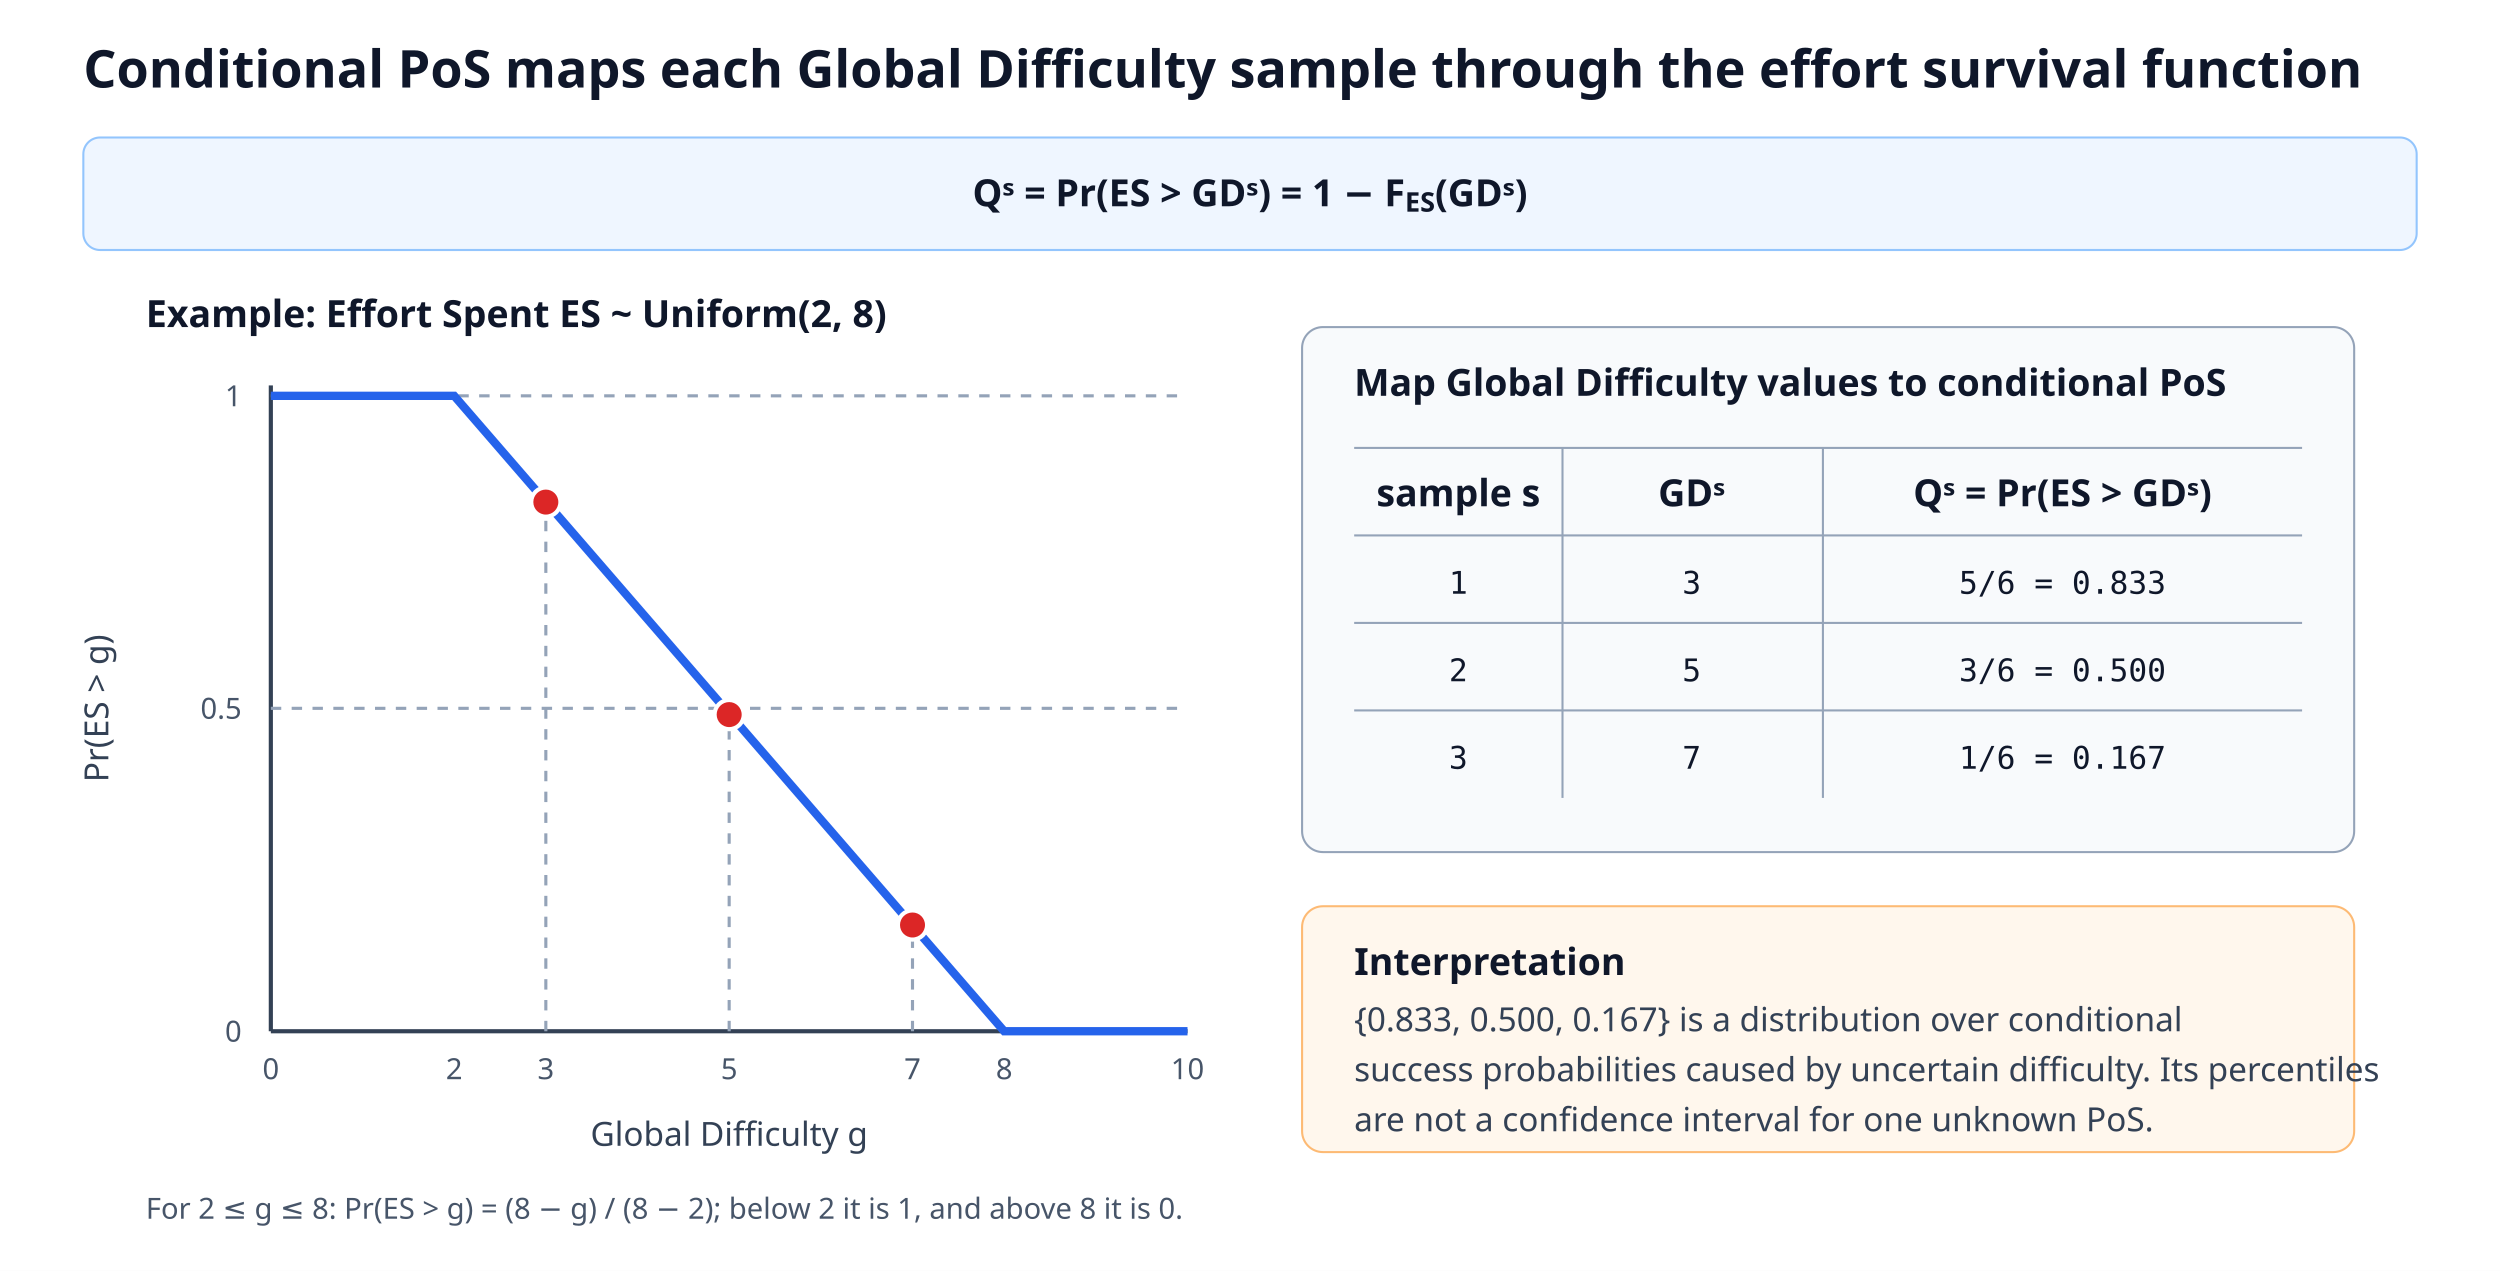
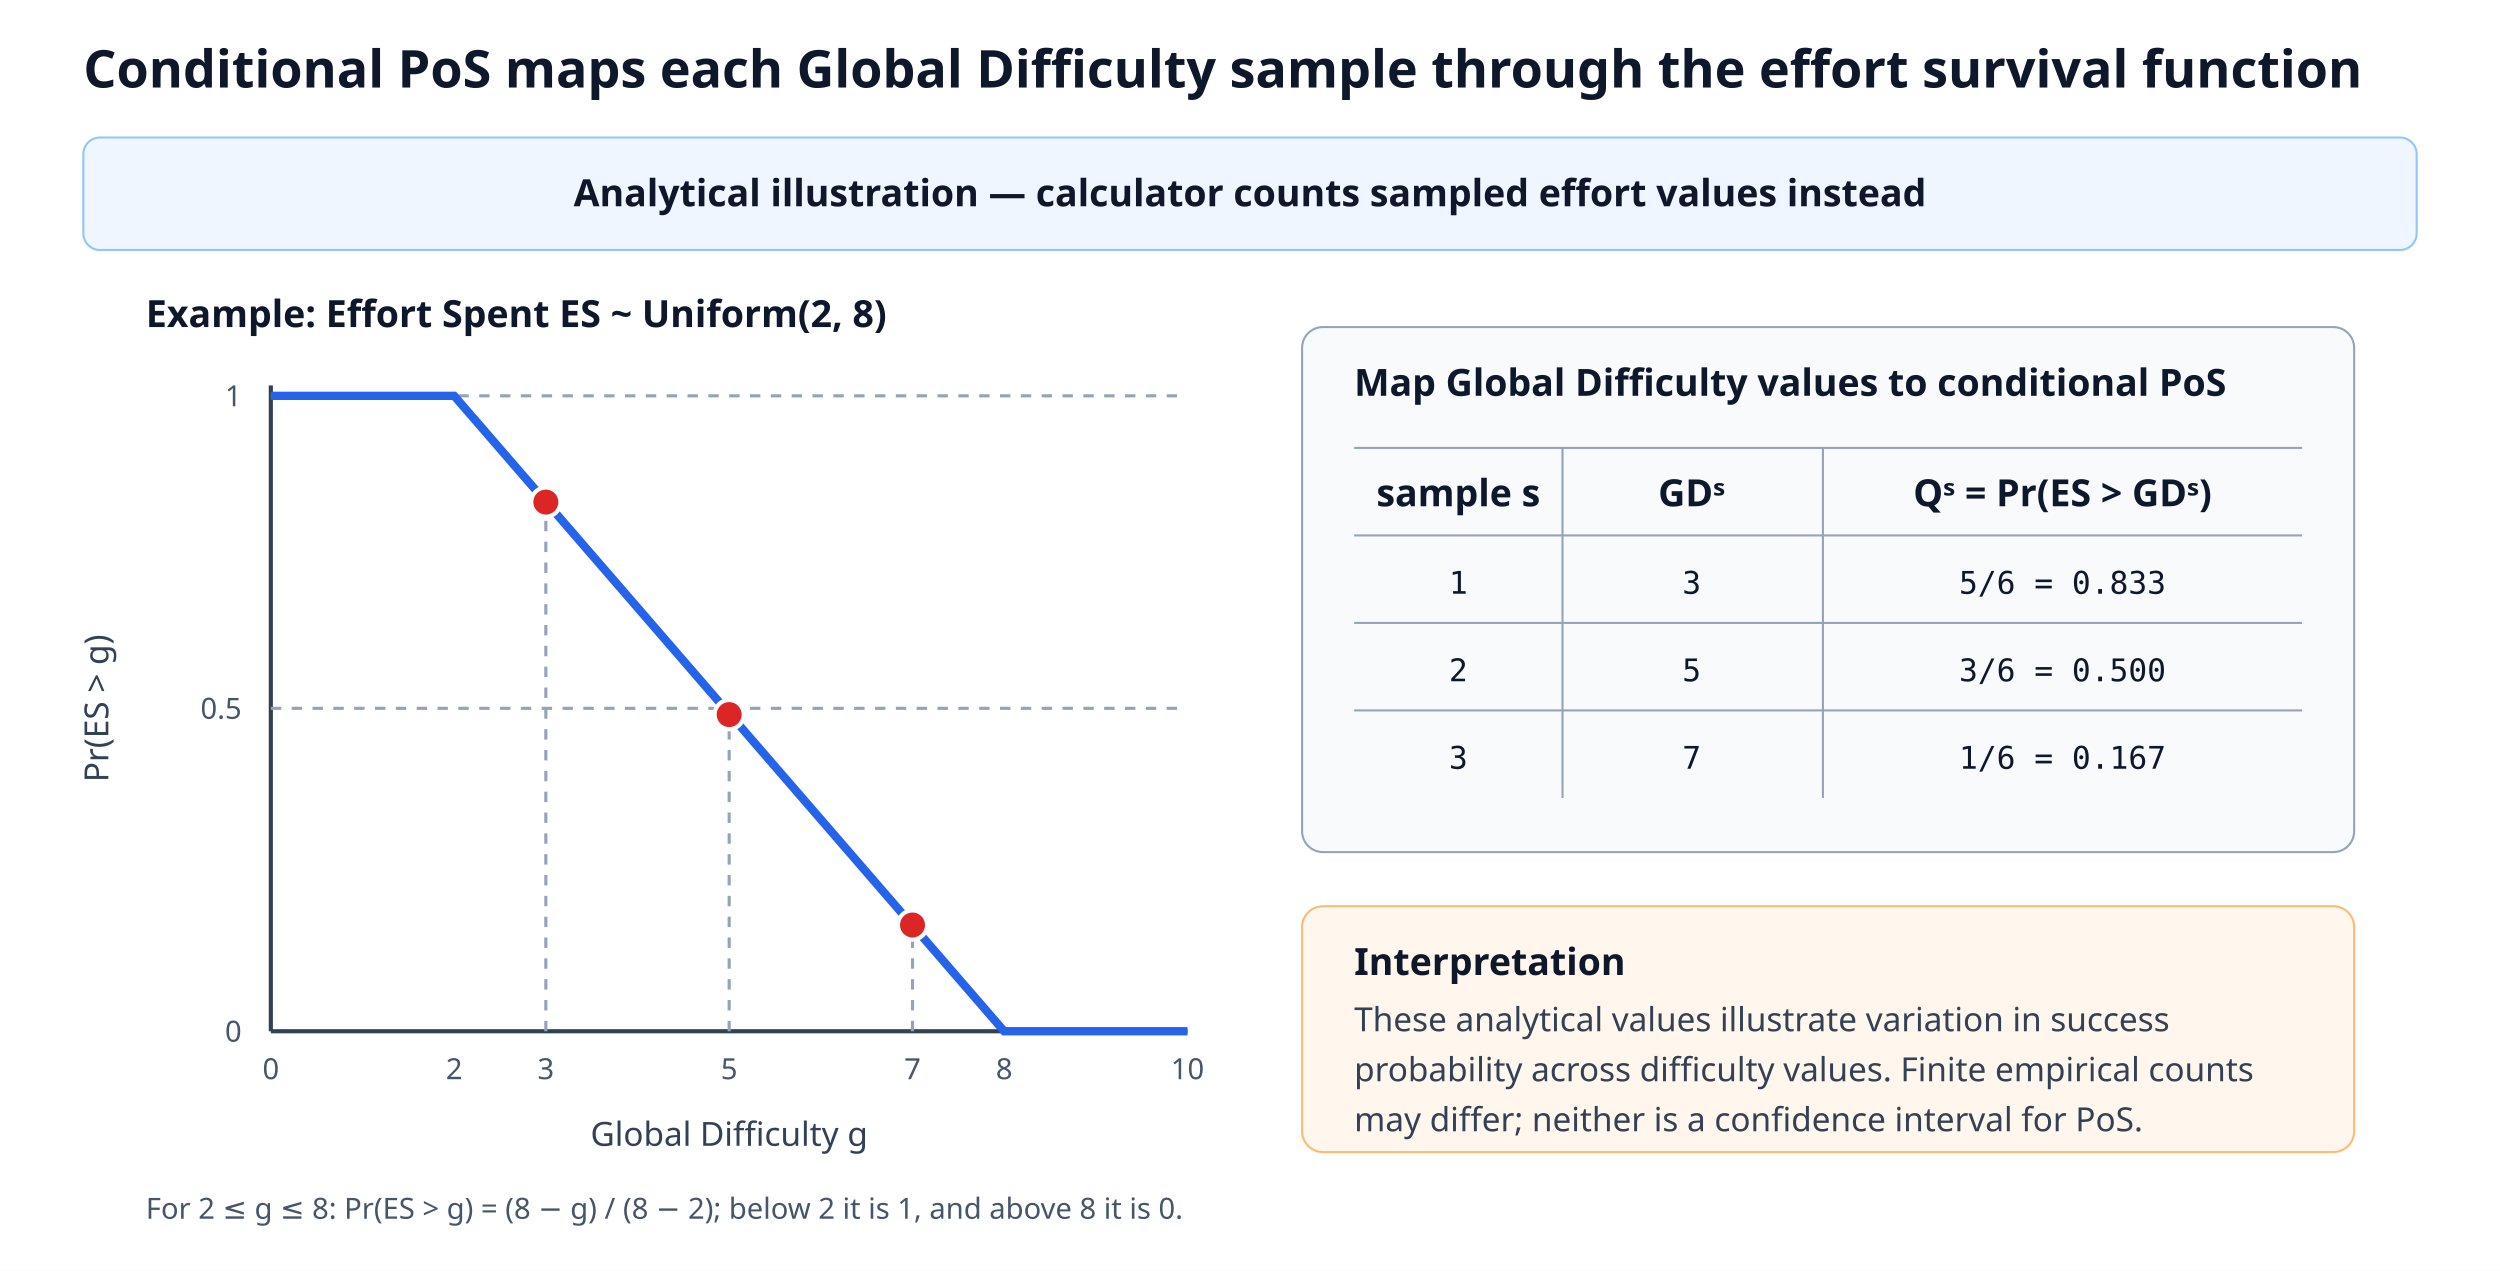
<svg xmlns="http://www.w3.org/2000/svg" width="1200" height="610" viewBox="0 0 1200 610" role="img" aria-labelledby="title desc">
  <defs>
    <style>
      .title { font: 700 25px system-ui, sans-serif; fill: #0f172a; }
      .heading { font: 700 18px system-ui, sans-serif; fill: #0f172a; }
      .body { font: 16px system-ui, sans-serif; fill: #334155; }
      .small { font: 14px system-ui, sans-serif; fill: #475569; }
      .mono { font: 15px ui-monospace, SFMono-Regular, Menlo, monospace; fill: #0f172a; }
      .axis { stroke: #334155; stroke-width: 2; }
      .guide { stroke: #94a3b8; stroke-width: 1.5; stroke-dasharray: 5 5; }
      .curve { fill: none; stroke: #2563eb; stroke-width: 4; }
      .point { fill: #dc2626; stroke: #ffffff; stroke-width: 2; }
      .grid { stroke: #94a3b8; stroke-width: 1; }
    </style>
  </defs>
  <rect width="1200" height="610" fill="#ffffff" />
  <text x="40" y="42" class="title">Conditional PoS maps each Global Difficulty sample through the effort survival function</text>
  <rect x="40" y="66" width="1120" height="54" rx="8" fill="#eff6ff" stroke="#93c5fd" />
-   <text x="600" y="99" text-anchor="middle" class="heading">Qˢ = Pr(ES &gt; GDˢ) = 1 − F<tspan baseline-shift="sub" font-size="13">ES</tspan>(GDˢ)</text>
+   <text x="600" y="99" text-anchor="middle" class="heading">Analytical illustration — calculator counts sampled effort values instead</text>
  <text x="70" y="157" class="heading">Example: Effort Spent ES ~ Uniform(2, 8)</text>
  <line x1="130" y1="495" x2="570" y2="495" class="axis" />
  <line x1="130" y1="495" x2="130" y2="185" class="axis" />
  <text x="350" y="550" text-anchor="middle" class="body">Global Difficulty g</text>
  <text x="52" y="340" text-anchor="middle" transform="rotate(-90 52 340)" class="body">Pr(ES &gt; g)</text>
  <text x="116" y="500" text-anchor="end" class="small">0</text>
  <text x="116" y="345" text-anchor="end" class="small">0.5</text>
  <text x="116" y="195" text-anchor="end" class="small">1</text>
  <line x1="130" y1="340" x2="570" y2="340" class="guide" />
  <line x1="130" y1="190" x2="570" y2="190" class="guide" />
  <g class="small" text-anchor="middle">
    <text x="130" y="518">0</text>
    <text x="218" y="518">2</text>
    <text x="262" y="518">3</text>
    <text x="350" y="518">5</text>
    <text x="438" y="518">7</text>
    <text x="482" y="518">8</text>
    <text x="570" y="518">10</text>
  </g>
  <path d="M130 190 L218 190 L482 495 L570 495" class="curve" />
  <line x1="262" y1="495" x2="262" y2="241" class="guide" />
  <line x1="350" y1="495" x2="350" y2="343" class="guide" />
  <line x1="438" y1="495" x2="438" y2="444" class="guide" />
  <circle cx="262" cy="241" r="7" class="point" />
  <circle cx="350" cy="343" r="7" class="point" />
  <circle cx="438" cy="444" r="7" class="point" />
  <rect x="625" y="157" width="505" height="252" rx="10" fill="#f8fafc" stroke="#94a3b8" />
  <text x="650" y="190" class="heading">Map Global Difficulty values to conditional PoS</text>
  <line x1="650" y1="215" x2="1105" y2="215" class="grid" />
  <line x1="650" y1="257" x2="1105" y2="257" class="grid" />
  <line x1="650" y1="299" x2="1105" y2="299" class="grid" />
  <line x1="650" y1="341" x2="1105" y2="341" class="grid" />
  <line x1="750" y1="215" x2="750" y2="383" class="grid" />
  <line x1="875" y1="215" x2="875" y2="383" class="grid" />
  <text x="700" y="243" text-anchor="middle" class="heading">sample s</text>
  <text x="812" y="243" text-anchor="middle" class="heading">GDˢ</text>
  <text x="990" y="243" text-anchor="middle" class="heading">Qˢ = Pr(ES &gt; GDˢ)</text>
  <text x="700" y="285" text-anchor="middle" class="mono">1</text>
  <text x="812" y="285" text-anchor="middle" class="mono">3</text>
  <text x="990" y="285" text-anchor="middle" class="mono">5/6 = 0.833</text>
  <text x="700" y="327" text-anchor="middle" class="mono">2</text>
  <text x="812" y="327" text-anchor="middle" class="mono">5</text>
  <text x="990" y="327" text-anchor="middle" class="mono">3/6 = 0.500</text>
  <text x="700" y="369" text-anchor="middle" class="mono">3</text>
  <text x="812" y="369" text-anchor="middle" class="mono">7</text>
  <text x="990" y="369" text-anchor="middle" class="mono">1/6 = 0.167</text>
  <rect x="625" y="435" width="505" height="118" rx="10" fill="#fff7ed" stroke="#fdba74" />
  <text x="650" y="468" class="heading">Interpretation</text>
-   <text x="650" y="495" class="body">{0.833, 0.500, 0.167} is a distribution over conditional</text>
-   <text x="650" y="519" class="body">success probabilities caused by uncertain difficulty. Its percentiles</text>
-   <text x="650" y="543" class="body">are not a confidence interval for one unknown PoS.</text>
+   <text x="650" y="495" class="body">These analytical values illustrate variation in success</text>
+   <text x="650" y="519" class="body">probability across difficulty values. Finite empirical counts</text>
+   <text x="650" y="543" class="body">may differ; neither is a confidence interval for PoS.</text>
  <text x="70" y="585" class="small">For 2 ≤ g ≤ 8: Pr(ES &gt; g) = (8 − g) / (8 − 2); below 2 it is 1, and above 8 it is 0.</text>
</svg>
